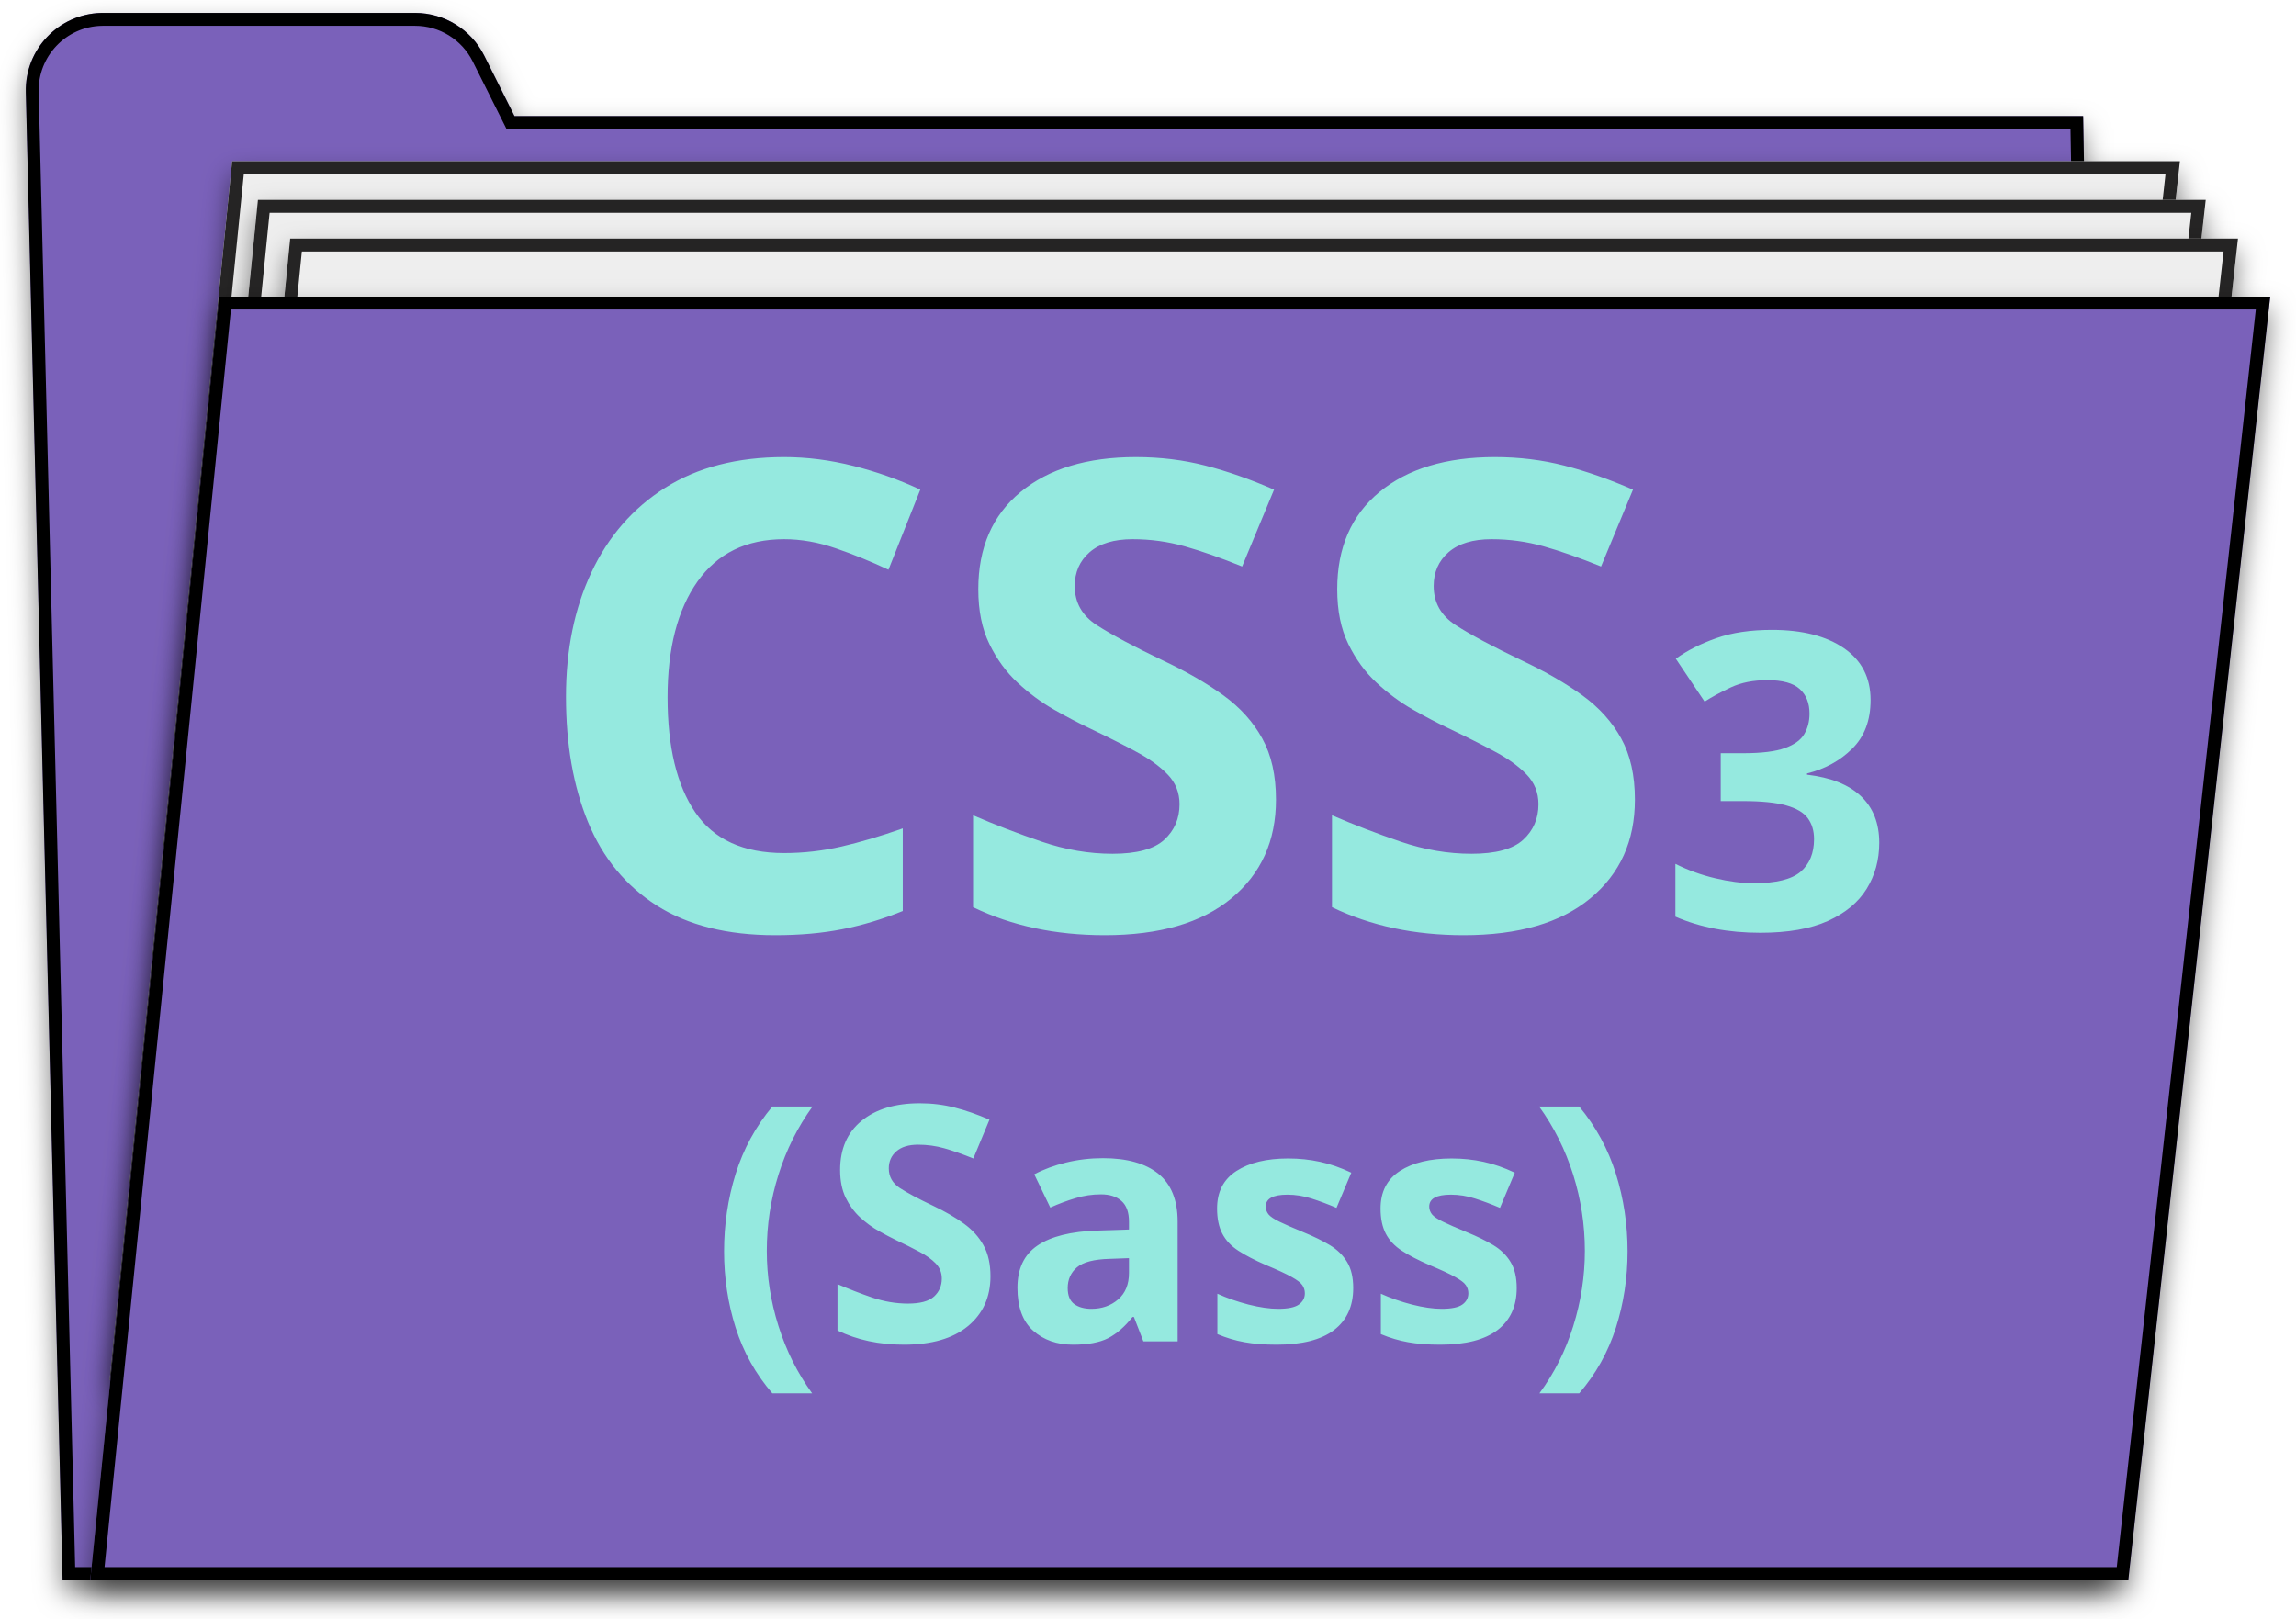
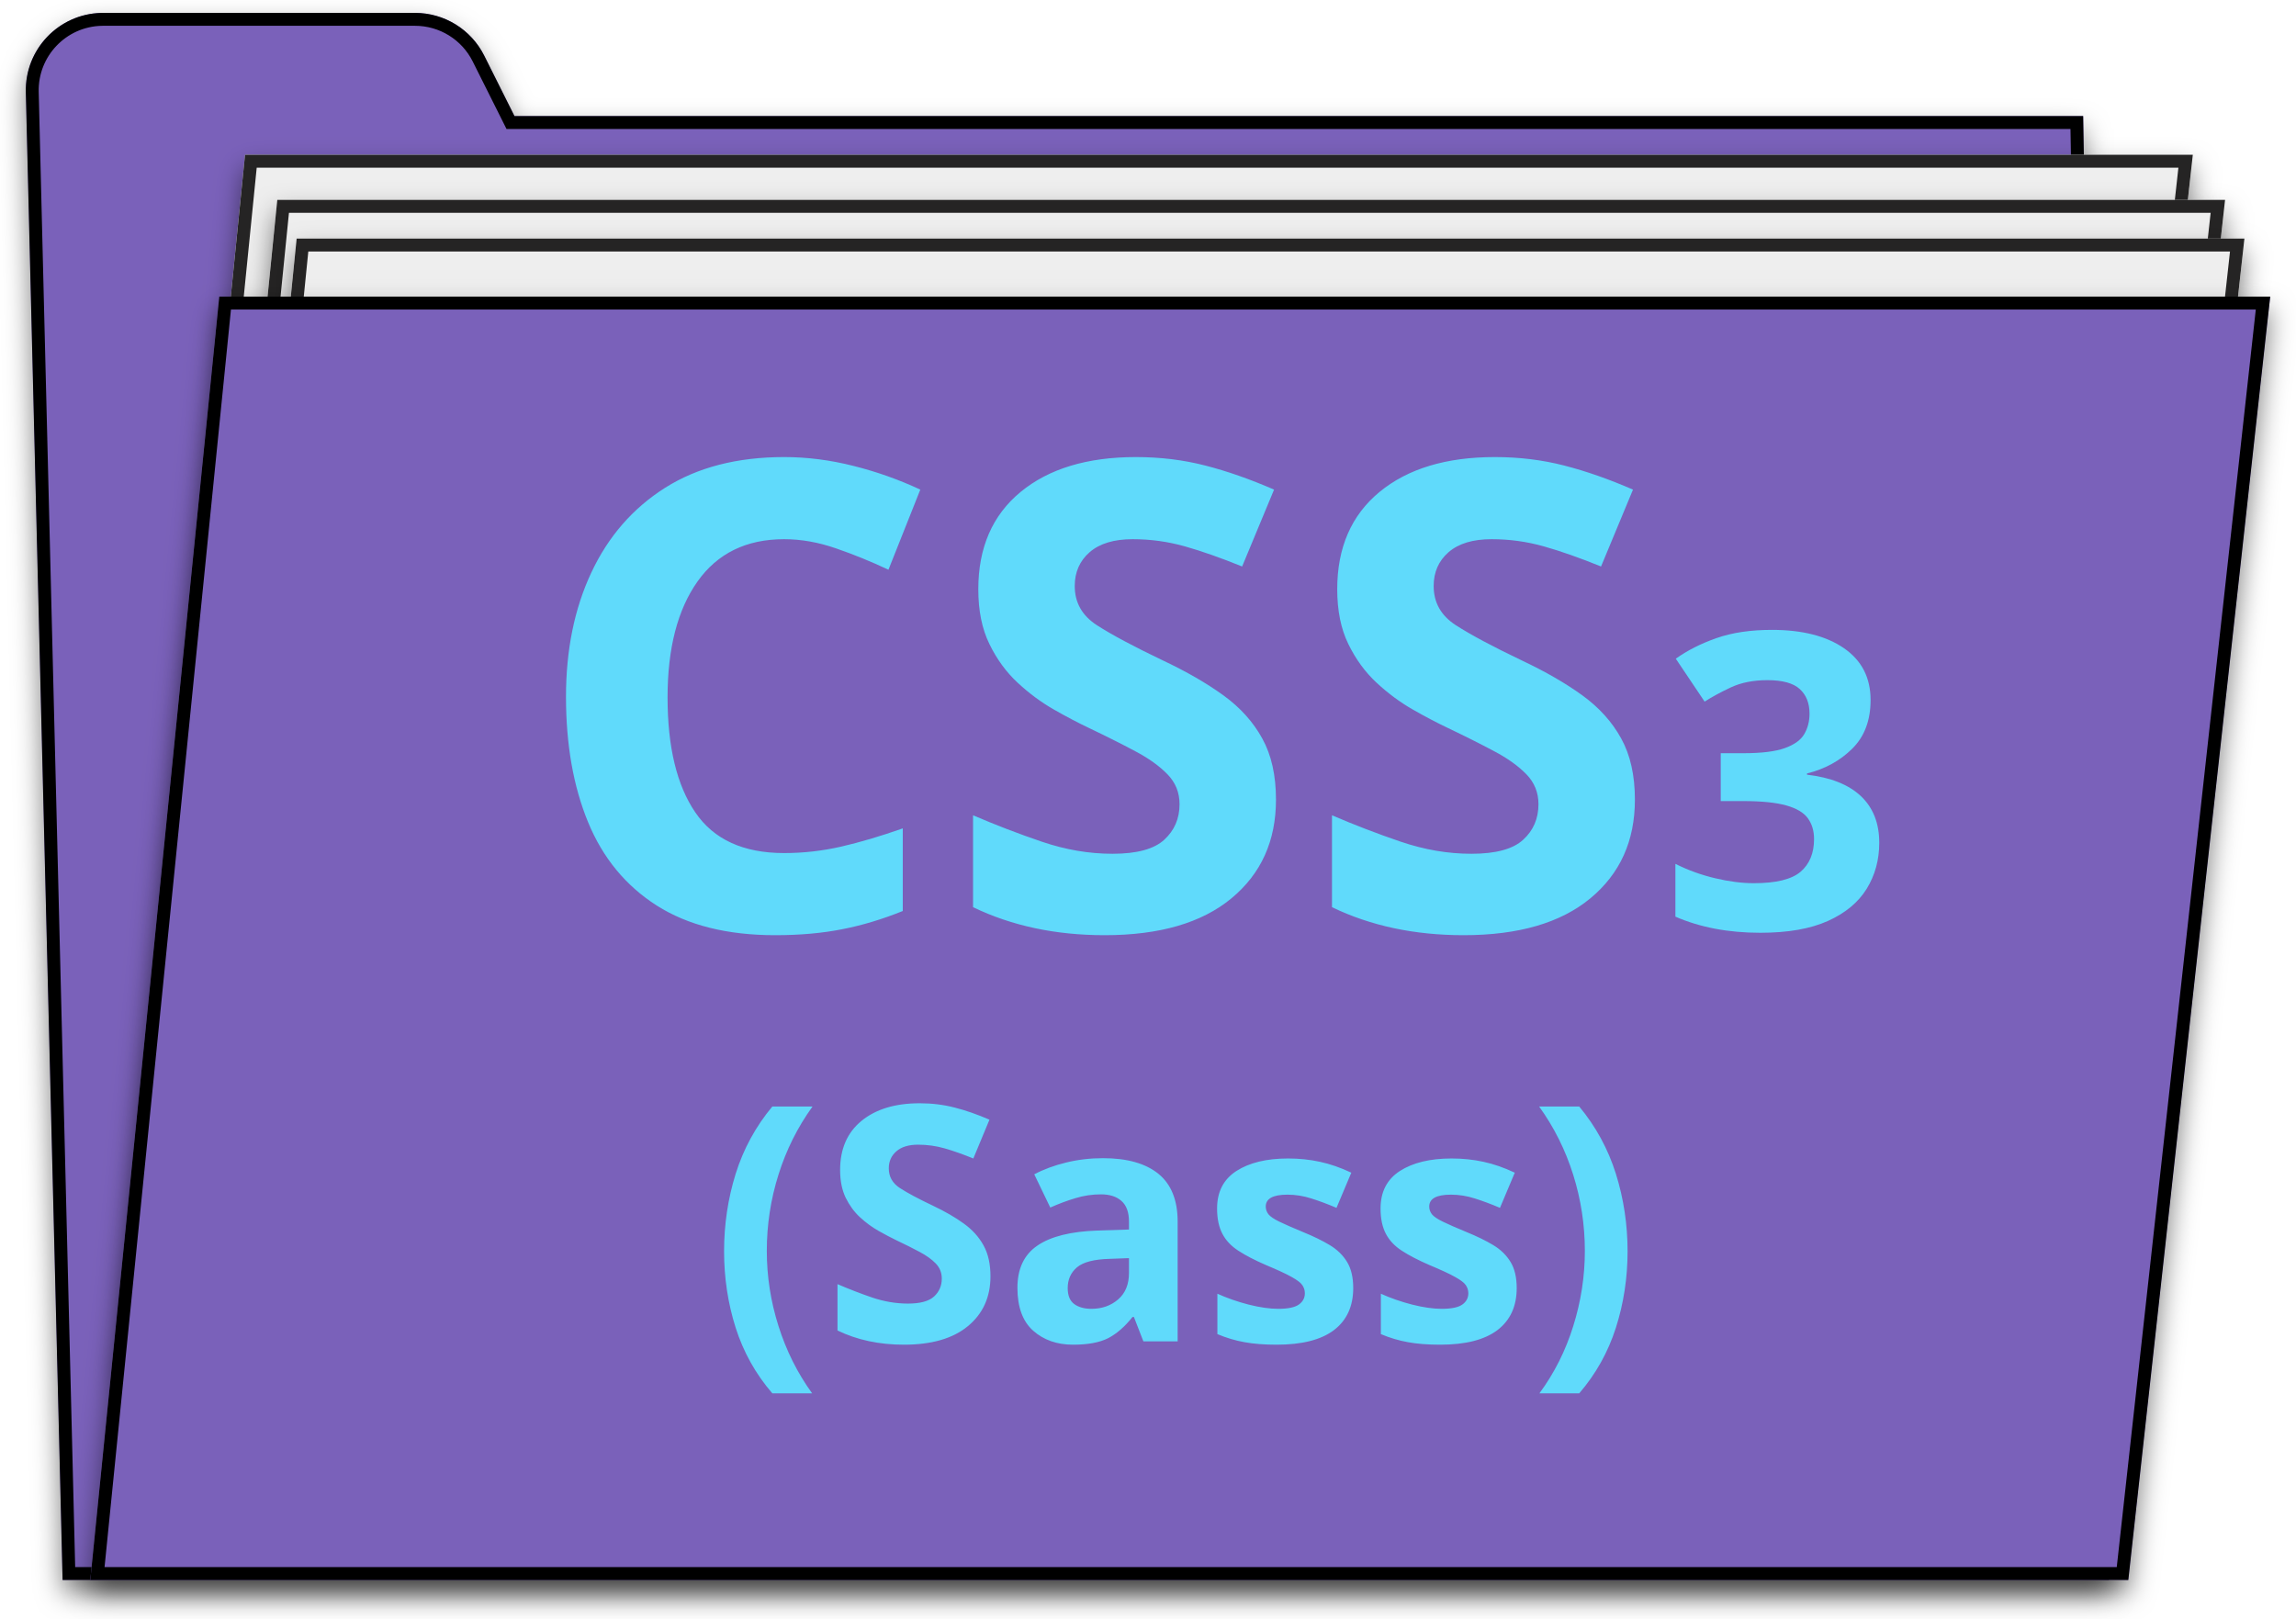
<svg xmlns="http://www.w3.org/2000/svg" xmlns:xlink="http://www.w3.org/1999/xlink" width="356px" height="251px" viewBox="0 0 356 251" version="1.1">
  <defs>
    <path d="M16,2 L64.35,2 L64.35,2 C68.893,2 73.047,4.566 75.081,8.629 L79.77,18 L322.996,18 L327,245 L9.705,245 L4.004,14.296 L4.004,14.296 C3.84,7.671 9.078,2.167 15.704,2.004 C15.802,2.001 15.901,2 16,2 Z" id="path-1" />
    <filter x="-2.2%" y="-2.1%" width="104.3%" height="105.8%" filterUnits="objectBoundingBox" id="filter-2">
      <feOffset dx="0" dy="2" in="SourceAlpha" result="shadowOffsetOuter1" />
      <feGaussianBlur stdDeviation="2" in="shadowOffsetOuter1" result="shadowBlurOuter1" />
      <feComposite in="shadowBlurOuter1" in2="SourceAlpha" operator="out" result="shadowBlurOuter1" />
      <feColorMatrix values="0 0 0 0 0   0 0 0 0 0   0 0 0 0 0  0 0 0 0.5 0" type="matrix" in="shadowBlurOuter1" />
    </filter>
    <polygon id="path-3" points="18.994 0 321 0 300.107 189 0 189" />
    <filter x="-2.2%" y="-2.6%" width="104.4%" height="107.4%" filterUnits="objectBoundingBox" id="filter-4">
      <feOffset dx="0" dy="2" in="SourceAlpha" result="shadowOffsetOuter1" />
      <feGaussianBlur stdDeviation="2" in="shadowOffsetOuter1" result="shadowBlurOuter1" />
      <feComposite in="shadowBlurOuter1" in2="SourceAlpha" operator="out" result="shadowBlurOuter1" />
      <feColorMatrix values="0 0 0 0 0   0 0 0 0 0   0 0 0 0 0  0 0 0 0.5 0" type="matrix" in="shadowBlurOuter1" />
    </filter>
-     <polygon id="path-5" points="22.994 6 325 6 304.107 195 4 195" />
+     <polygon id="path-5" points="23.994 7 326 7 305.107 196 5 196" />
    <filter x="-2.2%" y="-2.6%" width="104.4%" height="107.4%" filterUnits="objectBoundingBox" id="filter-6">
      <feOffset dx="0" dy="2" in="SourceAlpha" result="shadowOffsetOuter1" />
      <feGaussianBlur stdDeviation="2" in="shadowOffsetOuter1" result="shadowBlurOuter1" />
      <feComposite in="shadowBlurOuter1" in2="SourceAlpha" operator="out" result="shadowBlurOuter1" />
      <feColorMatrix values="0 0 0 0 0   0 0 0 0 0   0 0 0 0 0  0 0 0 0.5 0" type="matrix" in="shadowBlurOuter1" />
    </filter>
-     <polygon id="path-7" points="27.994 12 330 12 309.107 201 9 201" />
+     <polygon id="path-7" points="26.994 13 329 13 308.107 202 8 202" />
    <filter x="-2.2%" y="-2.6%" width="104.4%" height="107.4%" filterUnits="objectBoundingBox" id="filter-8">
      <feOffset dx="0" dy="2" in="SourceAlpha" result="shadowOffsetOuter1" />
      <feGaussianBlur stdDeviation="2" in="shadowOffsetOuter1" result="shadowBlurOuter1" />
      <feComposite in="shadowBlurOuter1" in2="SourceAlpha" operator="out" result="shadowBlurOuter1" />
      <feColorMatrix values="0 0 0 0 0   0 0 0 0 0   0 0 0 0 0  0 0 0 0.5 0" type="matrix" in="shadowBlurOuter1" />
    </filter>
    <polygon id="path-9" points="34 46 352 46 330 245 14 245" />
    <filter x="-2.1%" y="-2.5%" width="104.1%" height="107.0%" filterUnits="objectBoundingBox" id="filter-10">
      <feOffset dx="0" dy="2" in="SourceAlpha" result="shadowOffsetOuter1" />
      <feGaussianBlur stdDeviation="2" in="shadowOffsetOuter1" result="shadowBlurOuter1" />
      <feComposite in="shadowBlurOuter1" in2="SourceAlpha" operator="out" result="shadowBlurOuter1" />
      <feColorMatrix values="0 0 0 0 0   0 0 0 0 0   0 0 0 0 0  0 0 0 0.5 0" type="matrix" in="shadowBlurOuter1" />
    </filter>
  </defs>
  <g id="Page-1" stroke="none" stroke-width="1" fill="none" fill-rule="evenodd">
    <g id="CSS">
      <g id="folderBack-Copy-2">
        <use fill="black" fill-opacity="1" filter="url(#filter-2)" xlink:href="#path-1" />
        <use fill="#7A61BA" fill-rule="evenodd" xlink:href="#path-1" />
        <path stroke="#000000" stroke-width="2" d="M10.681,244 L325.982,244 L322.014,19 L79.153,19 L74.187,9.077 C72.323,5.352 68.515,3 64.35,3 L16,3 C15.909,3 15.819,3.001 15.728,3.003 C9.655,3.153 4.853,8.198 5.003,14.272 L10.681,244 Z" />
      </g>
-       <g id="paper-copy-2" transform="translate(17, 25)">
+       <g id="paper-copy" transform="translate(19, 24)">
        <g id="Path-Copy">
          <use fill="black" fill-opacity="1" filter="url(#filter-4)" xlink:href="#path-3" />
          <use fill="#EEEEEE" fill-rule="evenodd" xlink:href="#path-3" />
          <path stroke="#252424" stroke-width="2" d="M19.899,1 L1.106,188 L299.211,188 L319.883,1 L19.899,1 Z" />
        </g>
        <g id="Path-Copy-2">
          <use fill="black" fill-opacity="1" filter="url(#filter-6)" xlink:href="#path-5" />
          <use fill="#EEEEEE" fill-rule="evenodd" xlink:href="#path-5" />
-           <path stroke="#252424" stroke-width="2" d="M23.899,7 L5.106,194 L303.211,194 L323.883,7 L23.899,7 Z" />
+           <path stroke="#252424" stroke-width="2" d="M24.899,8 L6.106,195 L304.211,195 L324.883,8 L24.899,8 Z" />
        </g>
        <g id="Path-Copy-3">
          <use fill="black" fill-opacity="1" filter="url(#filter-8)" xlink:href="#path-7" />
          <use fill="#EEEEEE" fill-rule="evenodd" xlink:href="#path-7" />
-           <path stroke="#252424" stroke-width="2" d="M28.899,13 L10.106,200 L308.211,200 L328.883,13 L28.899,13 Z" />
+           <path stroke="#252424" stroke-width="2" d="M27.899,14 L9.106,201 L307.211,201 L327.883,14 L27.899,14 Z" />
        </g>
      </g>
      <g id="folderFront-Copy-2">
        <use fill="black" fill-opacity="1" filter="url(#filter-10)" xlink:href="#path-9" />
        <use fill="#7A61BA" fill-rule="evenodd" xlink:href="#path-9" />
        <path stroke="#000000" stroke-width="2" d="M34.905,47 L15.106,244 L329.104,244 L350.883,47 L34.905,47 Z" />
      </g>
-       <text id="(Sass)" font-family="KohinoorBangla-Bold, Kohinoor Bangla" font-size="51" font-weight="bold" fill="#95E9DF">
+       <text id="(Sass)" font-family="KohinoorBangla-Bold, Kohinoor Bangla" font-size="51" font-weight="bold" fill="#60DAFB">
        <tspan x="110.223" y="208">(Sass)</tspan>
      </text>
-       <text id="CSS3" font-family="KohinoorBangla-Bold, Kohinoor Bangla" font-size="101" font-weight="bold" fill="#95E9DF">
-         <tspan x="81.897" y="144">CSS</tspan>
-         <tspan x="257.334" y="144" font-size="64">3</tspan>
+       <text id="CSS3" font-family="KohinoorBangla-Bold, Kohinoor Bangla" font-size="101" font-weight="bold">
+         <tspan x="81.897" y="144" fill="#60DAFB">CSS</tspan>
+         <tspan x="257.334" y="144" font-size="64" fill="#60DAFB">3</tspan>
+         <tspan x="290.103" y="144" font-size="64" fill="#95E9DF" />
      </text>
    </g>
  </g>
</svg>
